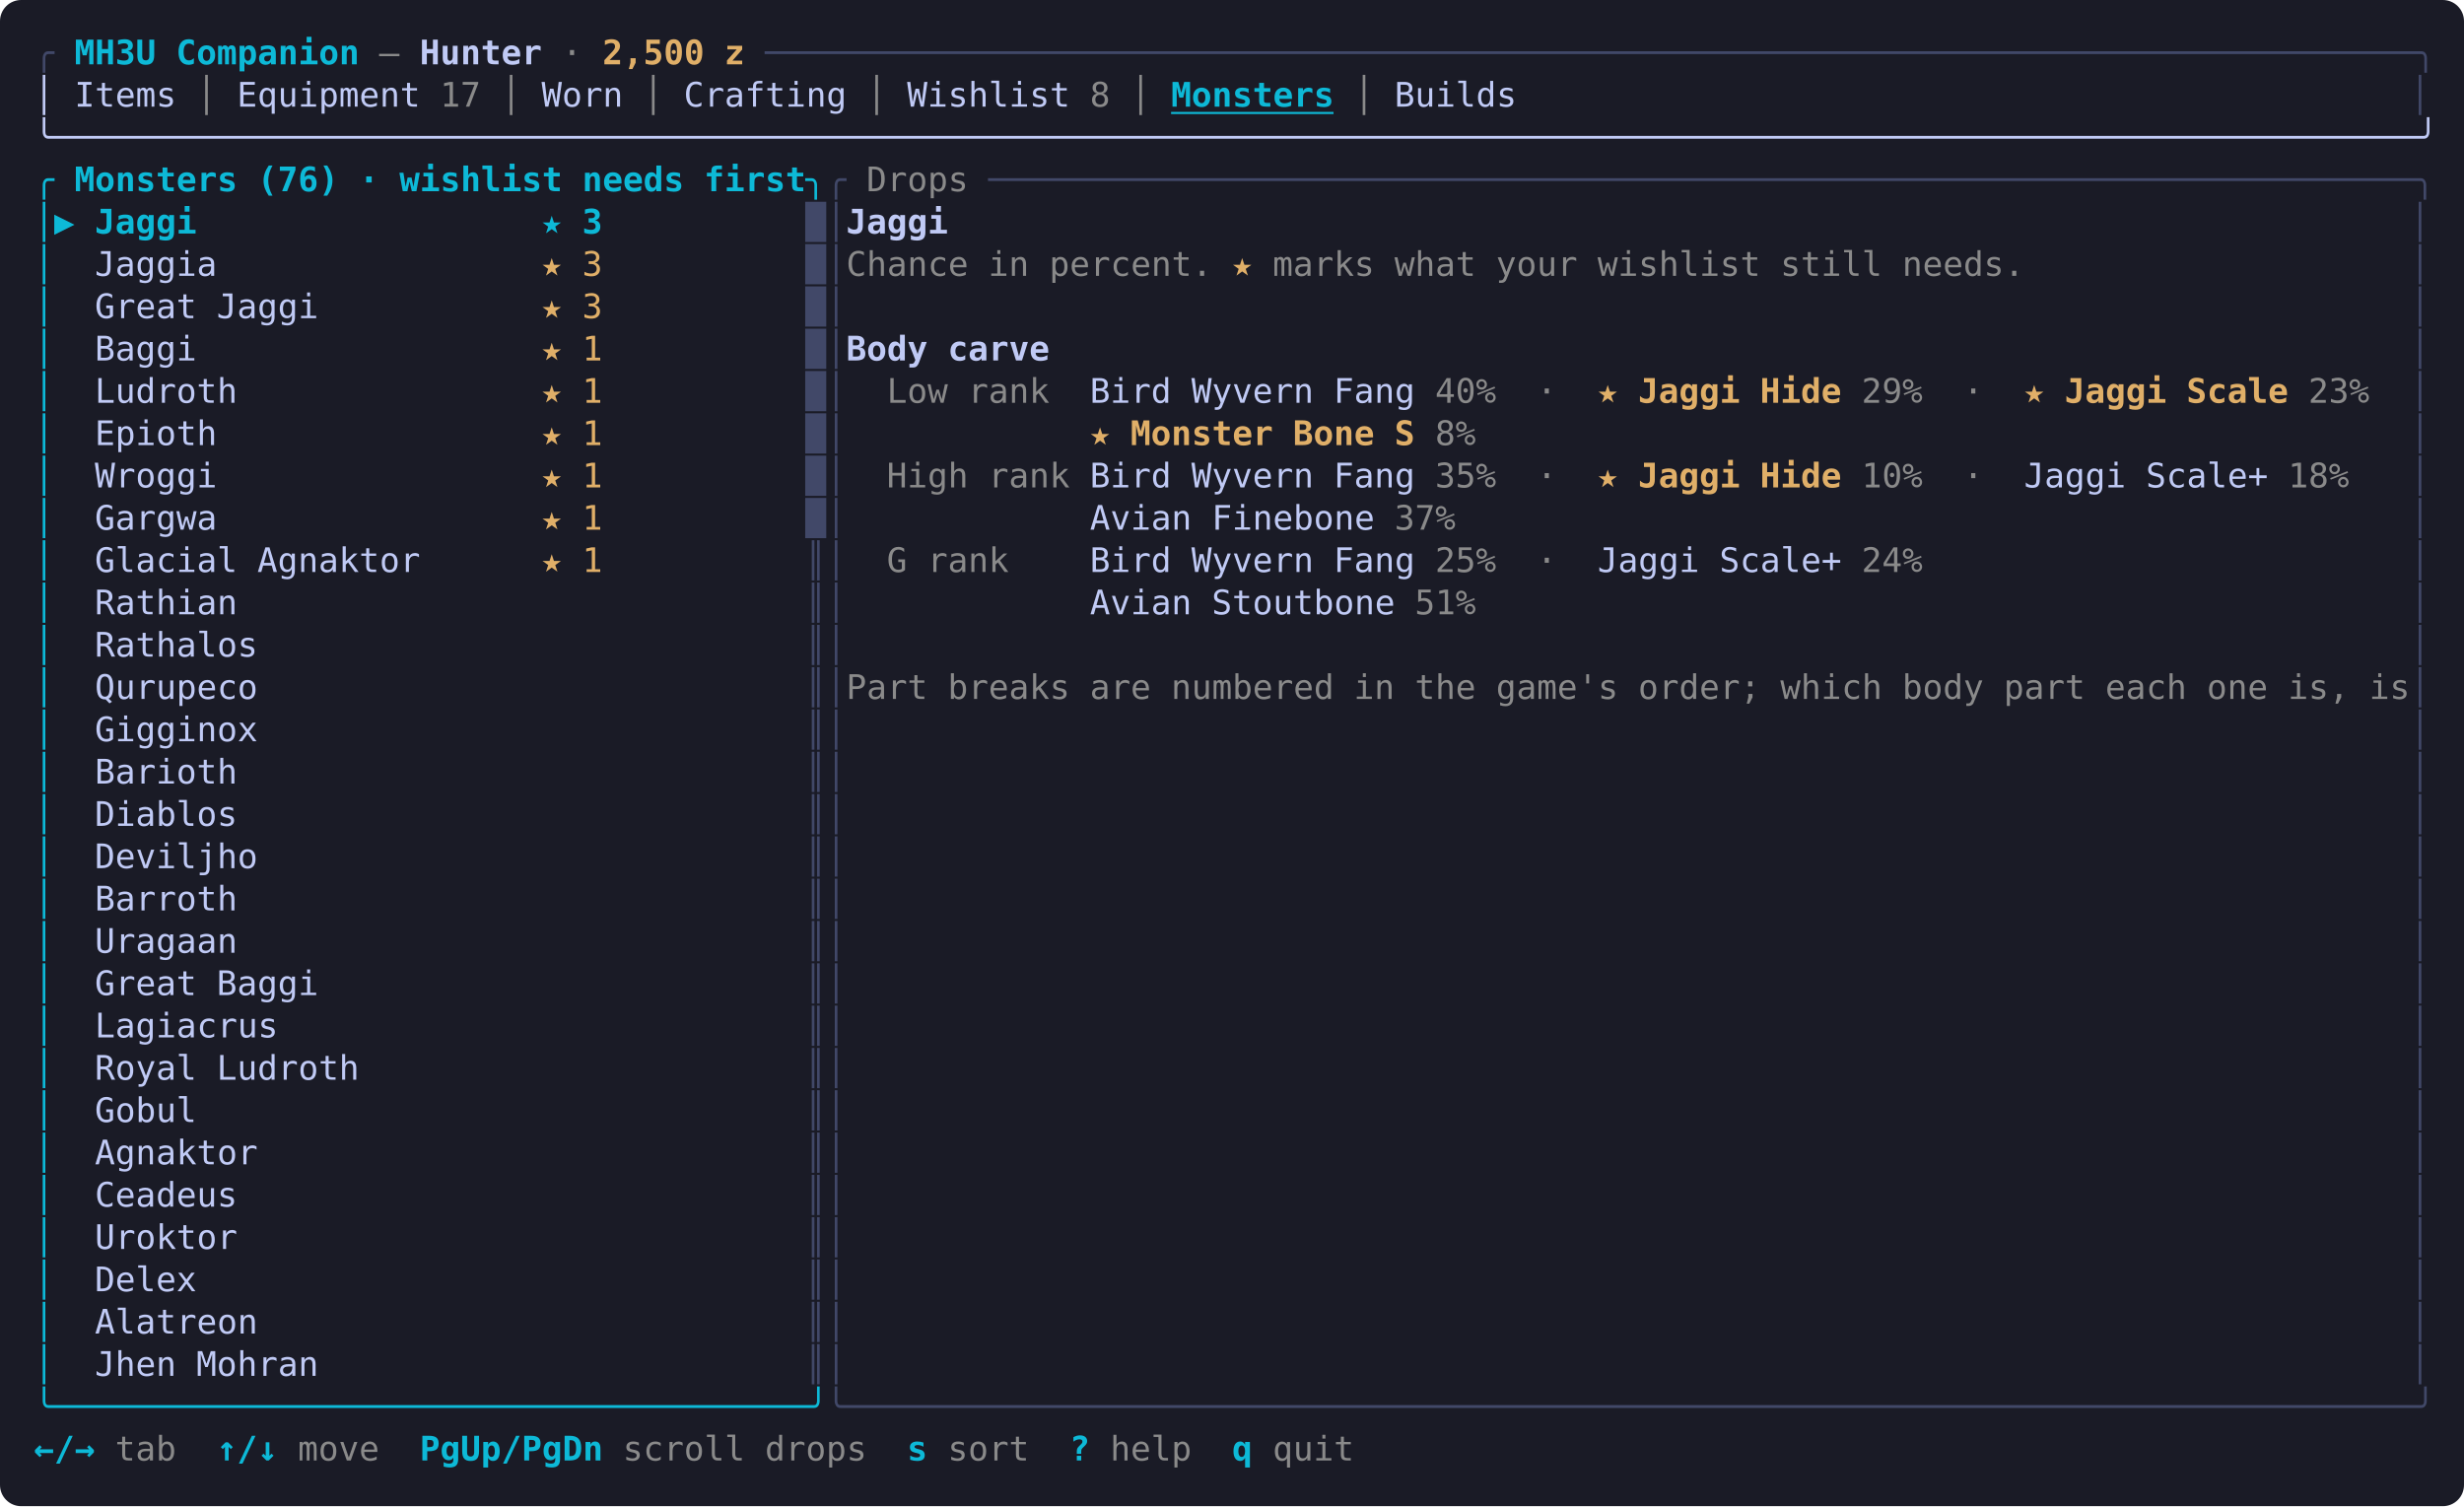
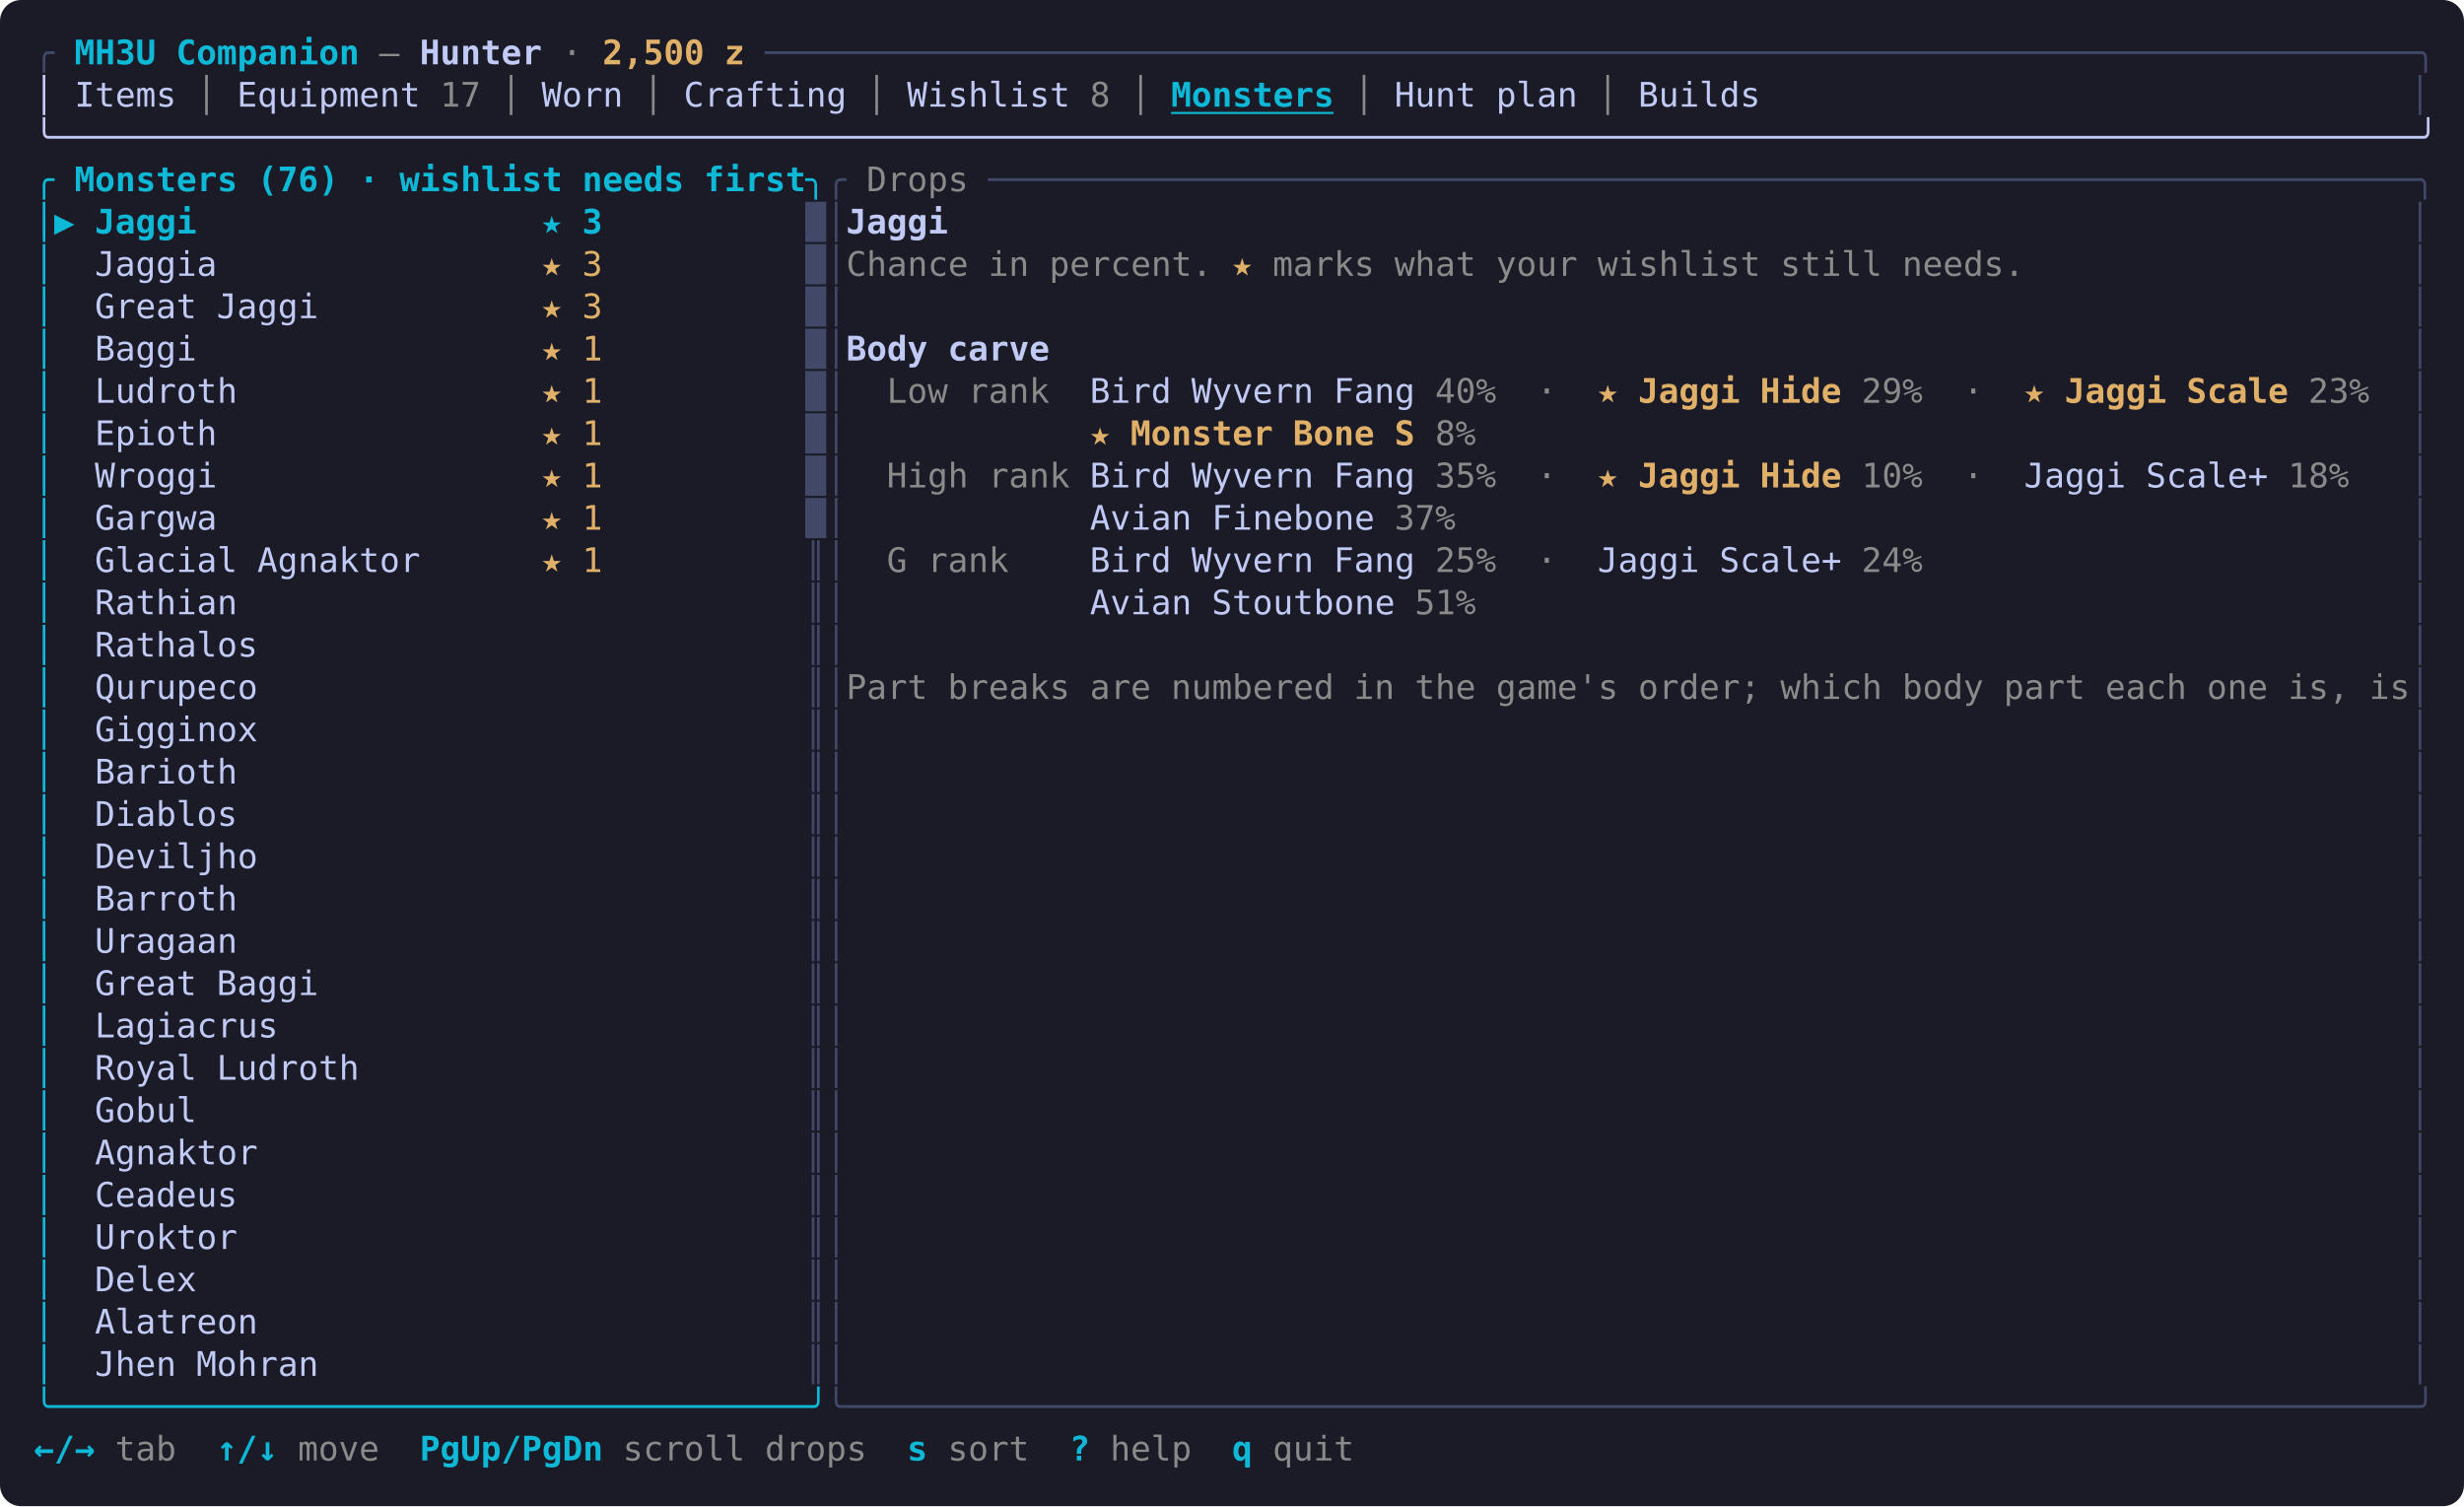
<svg xmlns="http://www.w3.org/2000/svg" width="1164.8" height="712" viewBox="0 0 1164.8 712" role="img">
  <rect width="100%" height="100%" rx="10" fill="#1a1b26" />
  <g font-family="'JetBrains Mono','JetBrainsMono Nerd Font','DejaVu Sans Mono',Menlo,Consolas,monospace" font-size="16">
    <text x="16.0" y="30.4" textLength="9.6" lengthAdjust="spacing" fill="#414868">╭</text>
    <text x="35.2" y="30.4" textLength="38.4" lengthAdjust="spacing" fill="#0db9d7" font-weight="bold">MH3U</text>
    <text x="83.2" y="30.4" textLength="86.4" lengthAdjust="spacing" fill="#0db9d7" font-weight="bold">Companion</text>
    <text x="179.2" y="30.4" textLength="9.6" lengthAdjust="spacing" fill="#8a8a8a">—</text>
    <text x="198.4" y="30.4" textLength="57.6" lengthAdjust="spacing" fill="#c0caf5" font-weight="bold">Hunter</text>
    <text x="265.6" y="30.4" textLength="9.6" lengthAdjust="spacing" fill="#8a8a8a">·</text>
    <text x="284.8" y="30.4" textLength="48.0" lengthAdjust="spacing" fill="#e0af68" font-weight="bold">2,500</text>
    <text x="342.4" y="30.4" textLength="9.6" lengthAdjust="spacing" fill="#e0af68" font-weight="bold">z</text>
    <text x="361.6" y="30.4" textLength="787.2" lengthAdjust="spacing" fill="#414868">─────────────────────────────────────────────────────────────────────────────────╮</text>
    <text x="16.0" y="50.4" textLength="9.6" lengthAdjust="spacing" fill="#c0caf5">│</text>
    <text x="35.2" y="50.4" textLength="48.0" lengthAdjust="spacing" fill="#c0caf5">Items</text>
    <text x="92.8" y="50.4" textLength="9.6" lengthAdjust="spacing" fill="#8a8a8a">│</text>
    <text x="112.0" y="50.4" textLength="86.4" lengthAdjust="spacing" fill="#c0caf5">Equipment</text>
    <text x="208.0" y="50.4" textLength="19.2" lengthAdjust="spacing" fill="#8a8a8a">17</text>
    <text x="236.8" y="50.4" textLength="9.6" lengthAdjust="spacing" fill="#8a8a8a">│</text>
    <text x="256.0" y="50.4" textLength="38.4" lengthAdjust="spacing" fill="#c0caf5">Worn</text>
    <text x="304.0" y="50.4" textLength="9.6" lengthAdjust="spacing" fill="#8a8a8a">│</text>
    <text x="323.2" y="50.4" textLength="76.8" lengthAdjust="spacing" fill="#c0caf5">Crafting</text>
    <text x="409.6" y="50.4" textLength="9.6" lengthAdjust="spacing" fill="#8a8a8a">│</text>
    <text x="428.8" y="50.4" textLength="76.8" lengthAdjust="spacing" fill="#c0caf5">Wishlist</text>
    <text x="515.2" y="50.4" textLength="9.6" lengthAdjust="spacing" fill="#8a8a8a">8</text>
    <text x="534.4" y="50.4" textLength="9.6" lengthAdjust="spacing" fill="#8a8a8a">│</text>
    <text x="553.6" y="50.4" textLength="76.8" lengthAdjust="spacing" fill="#0db9d7" font-weight="bold">Monsters</text>
    <line x1="553.6" y1="53.4" x2="630.4" y2="53.4" stroke="#0db9d7" stroke-width="1" />
    <text x="640.0" y="50.4" textLength="9.6" lengthAdjust="spacing" fill="#8a8a8a">│</text>
-     <text x="659.2" y="50.4" textLength="57.6" lengthAdjust="spacing" fill="#c0caf5">Builds</text>
+     <text x="659.2" y="50.4" textLength="38.4" lengthAdjust="spacing" fill="#c0caf5">Hunt</text>
+     <text x="707.2" y="50.4" textLength="38.4" lengthAdjust="spacing" fill="#c0caf5">plan</text>
+     <text x="755.2" y="50.4" textLength="9.6" lengthAdjust="spacing" fill="#8a8a8a">│</text>
+     <text x="774.4" y="50.4" textLength="57.6" lengthAdjust="spacing" fill="#c0caf5">Builds</text>
    <text x="1139.2" y="50.4" textLength="9.6" lengthAdjust="spacing" fill="#414868">│</text>
    <text x="16.0" y="70.4" textLength="1132.8" lengthAdjust="spacing" fill="#c0caf5">╰────────────────────────────────────────────────────────────────────────────────────────────────────────────────────╯</text>
    <text x="16.0" y="90.4" textLength="9.6" lengthAdjust="spacing" fill="#0db9d7">╭</text>
    <text x="35.2" y="90.4" textLength="76.8" lengthAdjust="spacing" fill="#0db9d7" font-weight="bold">Monsters</text>
    <text x="121.6" y="90.4" textLength="38.4" lengthAdjust="spacing" fill="#0db9d7" font-weight="bold">(76)</text>
    <text x="169.6" y="90.4" textLength="9.6" lengthAdjust="spacing" fill="#0db9d7" font-weight="bold">·</text>
    <text x="188.8" y="90.4" textLength="76.8" lengthAdjust="spacing" fill="#0db9d7" font-weight="bold">wishlist</text>
    <text x="275.2" y="90.4" textLength="48.0" lengthAdjust="spacing" fill="#0db9d7" font-weight="bold">needs</text>
    <text x="332.8" y="90.4" textLength="48.0" lengthAdjust="spacing" fill="#0db9d7" font-weight="bold">first</text>
    <text x="380.8" y="90.4" textLength="9.6" lengthAdjust="spacing" fill="#0db9d7">╮</text>
    <text x="390.4" y="90.4" textLength="9.6" lengthAdjust="spacing" fill="#414868">╭</text>
    <text x="409.6" y="90.4" textLength="48.0" lengthAdjust="spacing" fill="#8a8a8a">Drops</text>
    <text x="467.2" y="90.4" textLength="681.6" lengthAdjust="spacing" fill="#414868">──────────────────────────────────────────────────────────────────────╮</text>
    <text x="16.0" y="110.4" textLength="9.6" lengthAdjust="spacing" fill="#0db9d7">│</text>
    <text x="25.6" y="110.4" textLength="9.6" lengthAdjust="spacing" fill="#0db9d7" font-weight="bold">▶︎</text>
    <text x="44.8" y="110.4" textLength="48.0" lengthAdjust="spacing" fill="#0db9d7" font-weight="bold">Jaggi</text>
    <text x="256.0" y="110.4" textLength="9.6" lengthAdjust="spacing" fill="#0db9d7" font-weight="bold">★︎</text>
    <text x="275.2" y="110.4" textLength="9.6" lengthAdjust="spacing" fill="#0db9d7" font-weight="bold">3</text>
    <text x="380.8" y="110.4" textLength="19.2" lengthAdjust="spacing" fill="#414868">█│</text>
    <text x="400.0" y="110.4" textLength="48.0" lengthAdjust="spacing" fill="#c0caf5" font-weight="bold">Jaggi</text>
    <text x="1139.2" y="110.4" textLength="9.6" lengthAdjust="spacing" fill="#414868">│</text>
    <text x="16.0" y="130.4" textLength="9.6" lengthAdjust="spacing" fill="#0db9d7">│</text>
    <text x="44.8" y="130.4" textLength="57.6" lengthAdjust="spacing" fill="#c0caf5">Jaggia</text>
    <text x="256.0" y="130.4" textLength="9.6" lengthAdjust="spacing" fill="#e0af68">★︎</text>
    <text x="275.2" y="130.4" textLength="9.6" lengthAdjust="spacing" fill="#e0af68">3</text>
    <text x="380.8" y="130.4" textLength="19.2" lengthAdjust="spacing" fill="#414868">█│</text>
    <text x="400.0" y="130.4" textLength="57.6" lengthAdjust="spacing" fill="#8a8a8a">Chance</text>
    <text x="467.2" y="130.4" textLength="19.2" lengthAdjust="spacing" fill="#8a8a8a">in</text>
    <text x="496.0" y="130.4" textLength="76.8" lengthAdjust="spacing" fill="#8a8a8a">percent.</text>
    <text x="582.4" y="130.4" textLength="9.6" lengthAdjust="spacing" fill="#e0af68">★︎</text>
    <text x="601.6" y="130.4" textLength="48.0" lengthAdjust="spacing" fill="#8a8a8a">marks</text>
    <text x="659.2" y="130.4" textLength="38.4" lengthAdjust="spacing" fill="#8a8a8a">what</text>
    <text x="707.2" y="130.4" textLength="38.4" lengthAdjust="spacing" fill="#8a8a8a">your</text>
    <text x="755.2" y="130.4" textLength="76.8" lengthAdjust="spacing" fill="#8a8a8a">wishlist</text>
    <text x="841.6" y="130.4" textLength="48.0" lengthAdjust="spacing" fill="#8a8a8a">still</text>
    <text x="899.2" y="130.4" textLength="57.6" lengthAdjust="spacing" fill="#8a8a8a">needs.</text>
    <text x="1139.2" y="130.4" textLength="9.6" lengthAdjust="spacing" fill="#414868">│</text>
    <text x="16.0" y="150.4" textLength="9.6" lengthAdjust="spacing" fill="#0db9d7">│</text>
    <text x="44.8" y="150.4" textLength="48.0" lengthAdjust="spacing" fill="#c0caf5">Great</text>
    <text x="102.4" y="150.4" textLength="48.0" lengthAdjust="spacing" fill="#c0caf5">Jaggi</text>
    <text x="256.0" y="150.4" textLength="9.6" lengthAdjust="spacing" fill="#e0af68">★︎</text>
    <text x="275.2" y="150.4" textLength="9.6" lengthAdjust="spacing" fill="#e0af68">3</text>
    <text x="380.8" y="150.4" textLength="19.2" lengthAdjust="spacing" fill="#414868">█│</text>
    <text x="1139.2" y="150.4" textLength="9.6" lengthAdjust="spacing" fill="#414868">│</text>
    <text x="16.0" y="170.4" textLength="9.6" lengthAdjust="spacing" fill="#0db9d7">│</text>
    <text x="44.8" y="170.4" textLength="48.0" lengthAdjust="spacing" fill="#c0caf5">Baggi</text>
    <text x="256.0" y="170.4" textLength="9.6" lengthAdjust="spacing" fill="#e0af68">★︎</text>
    <text x="275.2" y="170.4" textLength="9.6" lengthAdjust="spacing" fill="#e0af68">1</text>
    <text x="380.8" y="170.4" textLength="19.2" lengthAdjust="spacing" fill="#414868">█│</text>
    <text x="400.0" y="170.4" textLength="38.4" lengthAdjust="spacing" fill="#c0caf5" font-weight="bold">Body</text>
    <text x="448.0" y="170.4" textLength="48.0" lengthAdjust="spacing" fill="#c0caf5" font-weight="bold">carve</text>
    <text x="1139.2" y="170.4" textLength="9.6" lengthAdjust="spacing" fill="#414868">│</text>
    <text x="16.0" y="190.4" textLength="9.6" lengthAdjust="spacing" fill="#0db9d7">│</text>
    <text x="44.8" y="190.4" textLength="67.2" lengthAdjust="spacing" fill="#c0caf5">Ludroth</text>
    <text x="256.0" y="190.4" textLength="9.6" lengthAdjust="spacing" fill="#e0af68">★︎</text>
    <text x="275.2" y="190.4" textLength="9.6" lengthAdjust="spacing" fill="#e0af68">1</text>
    <text x="380.8" y="190.4" textLength="19.2" lengthAdjust="spacing" fill="#414868">█│</text>
    <text x="419.2" y="190.4" textLength="28.8" lengthAdjust="spacing" fill="#8a8a8a">Low</text>
    <text x="457.6" y="190.4" textLength="38.4" lengthAdjust="spacing" fill="#8a8a8a">rank</text>
    <text x="515.2" y="190.4" textLength="38.4" lengthAdjust="spacing" fill="#c0caf5">Bird</text>
    <text x="563.2" y="190.4" textLength="57.6" lengthAdjust="spacing" fill="#c0caf5">Wyvern</text>
    <text x="630.4" y="190.4" textLength="38.4" lengthAdjust="spacing" fill="#c0caf5">Fang</text>
    <text x="678.4" y="190.4" textLength="28.8" lengthAdjust="spacing" fill="#8a8a8a">40%</text>
    <text x="726.4" y="190.4" textLength="9.6" lengthAdjust="spacing" fill="#8a8a8a">·</text>
    <text x="755.2" y="190.4" textLength="9.6" lengthAdjust="spacing" fill="#e0af68" font-weight="bold">★︎</text>
    <text x="774.4" y="190.4" textLength="48.0" lengthAdjust="spacing" fill="#e0af68" font-weight="bold">Jaggi</text>
    <text x="832.0" y="190.4" textLength="38.4" lengthAdjust="spacing" fill="#e0af68" font-weight="bold">Hide</text>
    <text x="880.0" y="190.4" textLength="28.8" lengthAdjust="spacing" fill="#8a8a8a">29%</text>
    <text x="928.0" y="190.4" textLength="9.6" lengthAdjust="spacing" fill="#8a8a8a">·</text>
    <text x="956.8" y="190.4" textLength="9.6" lengthAdjust="spacing" fill="#e0af68" font-weight="bold">★︎</text>
    <text x="976.0" y="190.4" textLength="48.0" lengthAdjust="spacing" fill="#e0af68" font-weight="bold">Jaggi</text>
    <text x="1033.6" y="190.4" textLength="48.0" lengthAdjust="spacing" fill="#e0af68" font-weight="bold">Scale</text>
    <text x="1091.2" y="190.4" textLength="28.8" lengthAdjust="spacing" fill="#8a8a8a">23%</text>
    <text x="1139.2" y="190.4" textLength="9.6" lengthAdjust="spacing" fill="#414868">│</text>
    <text x="16.0" y="210.4" textLength="9.6" lengthAdjust="spacing" fill="#0db9d7">│</text>
    <text x="44.8" y="210.4" textLength="57.6" lengthAdjust="spacing" fill="#c0caf5">Epioth</text>
    <text x="256.0" y="210.4" textLength="9.6" lengthAdjust="spacing" fill="#e0af68">★︎</text>
    <text x="275.2" y="210.4" textLength="9.6" lengthAdjust="spacing" fill="#e0af68">1</text>
    <text x="380.8" y="210.4" textLength="19.2" lengthAdjust="spacing" fill="#414868">█│</text>
    <text x="515.2" y="210.4" textLength="9.6" lengthAdjust="spacing" fill="#e0af68" font-weight="bold">★︎</text>
    <text x="534.4" y="210.4" textLength="67.2" lengthAdjust="spacing" fill="#e0af68" font-weight="bold">Monster</text>
    <text x="611.2" y="210.4" textLength="38.4" lengthAdjust="spacing" fill="#e0af68" font-weight="bold">Bone</text>
    <text x="659.2" y="210.4" textLength="9.6" lengthAdjust="spacing" fill="#e0af68" font-weight="bold">S</text>
    <text x="678.4" y="210.4" textLength="19.2" lengthAdjust="spacing" fill="#8a8a8a">8%</text>
    <text x="1139.2" y="210.4" textLength="9.6" lengthAdjust="spacing" fill="#414868">│</text>
    <text x="16.0" y="230.4" textLength="9.6" lengthAdjust="spacing" fill="#0db9d7">│</text>
    <text x="44.8" y="230.4" textLength="57.6" lengthAdjust="spacing" fill="#c0caf5">Wroggi</text>
    <text x="256.0" y="230.4" textLength="9.6" lengthAdjust="spacing" fill="#e0af68">★︎</text>
    <text x="275.2" y="230.4" textLength="9.6" lengthAdjust="spacing" fill="#e0af68">1</text>
    <text x="380.8" y="230.4" textLength="19.2" lengthAdjust="spacing" fill="#414868">█│</text>
    <text x="419.2" y="230.4" textLength="38.4" lengthAdjust="spacing" fill="#8a8a8a">High</text>
    <text x="467.2" y="230.4" textLength="38.4" lengthAdjust="spacing" fill="#8a8a8a">rank</text>
    <text x="515.2" y="230.4" textLength="38.4" lengthAdjust="spacing" fill="#c0caf5">Bird</text>
    <text x="563.2" y="230.4" textLength="57.6" lengthAdjust="spacing" fill="#c0caf5">Wyvern</text>
    <text x="630.4" y="230.4" textLength="38.4" lengthAdjust="spacing" fill="#c0caf5">Fang</text>
    <text x="678.4" y="230.4" textLength="28.8" lengthAdjust="spacing" fill="#8a8a8a">35%</text>
    <text x="726.4" y="230.4" textLength="9.6" lengthAdjust="spacing" fill="#8a8a8a">·</text>
    <text x="755.2" y="230.4" textLength="9.6" lengthAdjust="spacing" fill="#e0af68" font-weight="bold">★︎</text>
    <text x="774.4" y="230.4" textLength="48.0" lengthAdjust="spacing" fill="#e0af68" font-weight="bold">Jaggi</text>
    <text x="832.0" y="230.4" textLength="38.4" lengthAdjust="spacing" fill="#e0af68" font-weight="bold">Hide</text>
    <text x="880.0" y="230.4" textLength="28.8" lengthAdjust="spacing" fill="#8a8a8a">10%</text>
    <text x="928.0" y="230.4" textLength="9.6" lengthAdjust="spacing" fill="#8a8a8a">·</text>
    <text x="956.8" y="230.4" textLength="48.0" lengthAdjust="spacing" fill="#c0caf5">Jaggi</text>
    <text x="1014.4" y="230.4" textLength="57.6" lengthAdjust="spacing" fill="#c0caf5">Scale+</text>
    <text x="1081.6" y="230.4" textLength="28.8" lengthAdjust="spacing" fill="#8a8a8a">18%</text>
    <text x="1139.2" y="230.4" textLength="9.6" lengthAdjust="spacing" fill="#414868">│</text>
    <text x="16.0" y="250.4" textLength="9.6" lengthAdjust="spacing" fill="#0db9d7">│</text>
    <text x="44.8" y="250.4" textLength="57.6" lengthAdjust="spacing" fill="#c0caf5">Gargwa</text>
    <text x="256.0" y="250.4" textLength="9.6" lengthAdjust="spacing" fill="#e0af68">★︎</text>
    <text x="275.2" y="250.4" textLength="9.6" lengthAdjust="spacing" fill="#e0af68">1</text>
    <text x="380.8" y="250.4" textLength="19.2" lengthAdjust="spacing" fill="#414868">█│</text>
    <text x="515.2" y="250.4" textLength="48.0" lengthAdjust="spacing" fill="#c0caf5">Avian</text>
    <text x="572.8" y="250.4" textLength="76.8" lengthAdjust="spacing" fill="#c0caf5">Finebone</text>
    <text x="659.2" y="250.4" textLength="28.8" lengthAdjust="spacing" fill="#8a8a8a">37%</text>
    <text x="1139.2" y="250.4" textLength="9.6" lengthAdjust="spacing" fill="#414868">│</text>
    <text x="16.0" y="270.4" textLength="9.6" lengthAdjust="spacing" fill="#0db9d7">│</text>
    <text x="44.8" y="270.4" textLength="67.2" lengthAdjust="spacing" fill="#c0caf5">Glacial</text>
    <text x="121.6" y="270.4" textLength="76.8" lengthAdjust="spacing" fill="#c0caf5">Agnaktor</text>
    <text x="256.0" y="270.4" textLength="9.6" lengthAdjust="spacing" fill="#e0af68">★︎</text>
    <text x="275.2" y="270.4" textLength="9.6" lengthAdjust="spacing" fill="#e0af68">1</text>
    <text x="380.8" y="270.4" textLength="19.2" lengthAdjust="spacing" fill="#414868">║│</text>
    <text x="419.2" y="270.4" textLength="9.6" lengthAdjust="spacing" fill="#8a8a8a">G</text>
    <text x="438.4" y="270.4" textLength="38.4" lengthAdjust="spacing" fill="#8a8a8a">rank</text>
    <text x="515.2" y="270.4" textLength="38.4" lengthAdjust="spacing" fill="#c0caf5">Bird</text>
    <text x="563.2" y="270.4" textLength="57.6" lengthAdjust="spacing" fill="#c0caf5">Wyvern</text>
    <text x="630.4" y="270.4" textLength="38.4" lengthAdjust="spacing" fill="#c0caf5">Fang</text>
    <text x="678.4" y="270.4" textLength="28.8" lengthAdjust="spacing" fill="#8a8a8a">25%</text>
    <text x="726.4" y="270.4" textLength="9.6" lengthAdjust="spacing" fill="#8a8a8a">·</text>
    <text x="755.2" y="270.4" textLength="48.0" lengthAdjust="spacing" fill="#c0caf5">Jaggi</text>
    <text x="812.8" y="270.4" textLength="57.6" lengthAdjust="spacing" fill="#c0caf5">Scale+</text>
    <text x="880.0" y="270.4" textLength="28.8" lengthAdjust="spacing" fill="#8a8a8a">24%</text>
    <text x="1139.2" y="270.4" textLength="9.6" lengthAdjust="spacing" fill="#414868">│</text>
    <text x="16.0" y="290.4" textLength="9.6" lengthAdjust="spacing" fill="#0db9d7">│</text>
    <text x="44.8" y="290.4" textLength="67.2" lengthAdjust="spacing" fill="#c0caf5">Rathian</text>
    <text x="380.8" y="290.4" textLength="19.2" lengthAdjust="spacing" fill="#414868">║│</text>
    <text x="515.2" y="290.4" textLength="48.0" lengthAdjust="spacing" fill="#c0caf5">Avian</text>
    <text x="572.8" y="290.4" textLength="86.4" lengthAdjust="spacing" fill="#c0caf5">Stoutbone</text>
    <text x="668.8" y="290.4" textLength="28.8" lengthAdjust="spacing" fill="#8a8a8a">51%</text>
    <text x="1139.2" y="290.4" textLength="9.6" lengthAdjust="spacing" fill="#414868">│</text>
    <text x="16.0" y="310.4" textLength="9.6" lengthAdjust="spacing" fill="#0db9d7">│</text>
    <text x="44.8" y="310.4" textLength="76.8" lengthAdjust="spacing" fill="#c0caf5">Rathalos</text>
    <text x="380.8" y="310.4" textLength="19.2" lengthAdjust="spacing" fill="#414868">║│</text>
    <text x="1139.2" y="310.4" textLength="9.6" lengthAdjust="spacing" fill="#414868">│</text>
    <text x="16.0" y="330.4" textLength="9.6" lengthAdjust="spacing" fill="#0db9d7">│</text>
    <text x="44.8" y="330.4" textLength="76.8" lengthAdjust="spacing" fill="#c0caf5">Qurupeco</text>
    <text x="380.8" y="330.4" textLength="19.2" lengthAdjust="spacing" fill="#414868">║│</text>
    <text x="400.0" y="330.4" textLength="38.4" lengthAdjust="spacing" fill="#8a8a8a">Part</text>
    <text x="448.0" y="330.4" textLength="57.6" lengthAdjust="spacing" fill="#8a8a8a">breaks</text>
    <text x="515.2" y="330.4" textLength="28.8" lengthAdjust="spacing" fill="#8a8a8a">are</text>
    <text x="553.6" y="330.4" textLength="76.8" lengthAdjust="spacing" fill="#8a8a8a">numbered</text>
    <text x="640.0" y="330.4" textLength="19.2" lengthAdjust="spacing" fill="#8a8a8a">in</text>
    <text x="668.8" y="330.4" textLength="28.8" lengthAdjust="spacing" fill="#8a8a8a">the</text>
    <text x="707.2" y="330.4" textLength="57.6" lengthAdjust="spacing" fill="#8a8a8a">game's</text>
    <text x="774.4" y="330.4" textLength="57.6" lengthAdjust="spacing" fill="#8a8a8a">order;</text>
    <text x="841.6" y="330.4" textLength="48.0" lengthAdjust="spacing" fill="#8a8a8a">which</text>
    <text x="899.2" y="330.4" textLength="38.4" lengthAdjust="spacing" fill="#8a8a8a">body</text>
    <text x="947.2" y="330.4" textLength="38.4" lengthAdjust="spacing" fill="#8a8a8a">part</text>
    <text x="995.2" y="330.4" textLength="38.4" lengthAdjust="spacing" fill="#8a8a8a">each</text>
    <text x="1043.2" y="330.4" textLength="28.8" lengthAdjust="spacing" fill="#8a8a8a">one</text>
    <text x="1081.6" y="330.4" textLength="28.8" lengthAdjust="spacing" fill="#8a8a8a">is,</text>
    <text x="1120.0" y="330.4" textLength="19.2" lengthAdjust="spacing" fill="#8a8a8a">is</text>
    <text x="1139.2" y="330.4" textLength="9.6" lengthAdjust="spacing" fill="#414868">│</text>
    <text x="16.0" y="350.4" textLength="9.6" lengthAdjust="spacing" fill="#0db9d7">│</text>
    <text x="44.8" y="350.4" textLength="76.8" lengthAdjust="spacing" fill="#c0caf5">Gigginox</text>
    <text x="380.8" y="350.4" textLength="19.2" lengthAdjust="spacing" fill="#414868">║│</text>
    <text x="1139.2" y="350.4" textLength="9.6" lengthAdjust="spacing" fill="#414868">│</text>
    <text x="16.0" y="370.4" textLength="9.6" lengthAdjust="spacing" fill="#0db9d7">│</text>
    <text x="44.8" y="370.4" textLength="67.2" lengthAdjust="spacing" fill="#c0caf5">Barioth</text>
    <text x="380.8" y="370.4" textLength="19.2" lengthAdjust="spacing" fill="#414868">║│</text>
    <text x="1139.2" y="370.4" textLength="9.6" lengthAdjust="spacing" fill="#414868">│</text>
    <text x="16.0" y="390.4" textLength="9.6" lengthAdjust="spacing" fill="#0db9d7">│</text>
    <text x="44.8" y="390.4" textLength="67.2" lengthAdjust="spacing" fill="#c0caf5">Diablos</text>
    <text x="380.8" y="390.4" textLength="19.2" lengthAdjust="spacing" fill="#414868">║│</text>
    <text x="1139.2" y="390.4" textLength="9.6" lengthAdjust="spacing" fill="#414868">│</text>
    <text x="16.0" y="410.4" textLength="9.6" lengthAdjust="spacing" fill="#0db9d7">│</text>
    <text x="44.8" y="410.4" textLength="76.8" lengthAdjust="spacing" fill="#c0caf5">Deviljho</text>
    <text x="380.8" y="410.4" textLength="19.2" lengthAdjust="spacing" fill="#414868">║│</text>
    <text x="1139.2" y="410.4" textLength="9.6" lengthAdjust="spacing" fill="#414868">│</text>
    <text x="16.0" y="430.4" textLength="9.6" lengthAdjust="spacing" fill="#0db9d7">│</text>
    <text x="44.8" y="430.4" textLength="67.2" lengthAdjust="spacing" fill="#c0caf5">Barroth</text>
    <text x="380.8" y="430.4" textLength="19.2" lengthAdjust="spacing" fill="#414868">║│</text>
    <text x="1139.2" y="430.4" textLength="9.6" lengthAdjust="spacing" fill="#414868">│</text>
    <text x="16.0" y="450.4" textLength="9.6" lengthAdjust="spacing" fill="#0db9d7">│</text>
    <text x="44.8" y="450.4" textLength="67.2" lengthAdjust="spacing" fill="#c0caf5">Uragaan</text>
    <text x="380.8" y="450.4" textLength="19.2" lengthAdjust="spacing" fill="#414868">║│</text>
    <text x="1139.2" y="450.4" textLength="9.6" lengthAdjust="spacing" fill="#414868">│</text>
    <text x="16.0" y="470.4" textLength="9.6" lengthAdjust="spacing" fill="#0db9d7">│</text>
    <text x="44.8" y="470.4" textLength="48.0" lengthAdjust="spacing" fill="#c0caf5">Great</text>
    <text x="102.4" y="470.4" textLength="48.0" lengthAdjust="spacing" fill="#c0caf5">Baggi</text>
    <text x="380.8" y="470.4" textLength="19.2" lengthAdjust="spacing" fill="#414868">║│</text>
    <text x="1139.2" y="470.4" textLength="9.6" lengthAdjust="spacing" fill="#414868">│</text>
    <text x="16.0" y="490.4" textLength="9.6" lengthAdjust="spacing" fill="#0db9d7">│</text>
    <text x="44.8" y="490.4" textLength="86.4" lengthAdjust="spacing" fill="#c0caf5">Lagiacrus</text>
    <text x="380.8" y="490.4" textLength="19.2" lengthAdjust="spacing" fill="#414868">║│</text>
    <text x="1139.2" y="490.4" textLength="9.6" lengthAdjust="spacing" fill="#414868">│</text>
    <text x="16.0" y="510.4" textLength="9.6" lengthAdjust="spacing" fill="#0db9d7">│</text>
    <text x="44.8" y="510.4" textLength="48.0" lengthAdjust="spacing" fill="#c0caf5">Royal</text>
    <text x="102.4" y="510.4" textLength="67.2" lengthAdjust="spacing" fill="#c0caf5">Ludroth</text>
    <text x="380.8" y="510.4" textLength="19.2" lengthAdjust="spacing" fill="#414868">║│</text>
    <text x="1139.2" y="510.4" textLength="9.6" lengthAdjust="spacing" fill="#414868">│</text>
    <text x="16.0" y="530.4" textLength="9.6" lengthAdjust="spacing" fill="#0db9d7">│</text>
    <text x="44.8" y="530.4" textLength="48.0" lengthAdjust="spacing" fill="#c0caf5">Gobul</text>
    <text x="380.8" y="530.4" textLength="19.2" lengthAdjust="spacing" fill="#414868">║│</text>
    <text x="1139.2" y="530.4" textLength="9.6" lengthAdjust="spacing" fill="#414868">│</text>
    <text x="16.0" y="550.4" textLength="9.6" lengthAdjust="spacing" fill="#0db9d7">│</text>
    <text x="44.8" y="550.4" textLength="76.8" lengthAdjust="spacing" fill="#c0caf5">Agnaktor</text>
    <text x="380.8" y="550.4" textLength="19.2" lengthAdjust="spacing" fill="#414868">║│</text>
    <text x="1139.2" y="550.4" textLength="9.6" lengthAdjust="spacing" fill="#414868">│</text>
    <text x="16.0" y="570.4" textLength="9.6" lengthAdjust="spacing" fill="#0db9d7">│</text>
    <text x="44.8" y="570.4" textLength="67.2" lengthAdjust="spacing" fill="#c0caf5">Ceadeus</text>
    <text x="380.8" y="570.4" textLength="19.2" lengthAdjust="spacing" fill="#414868">║│</text>
    <text x="1139.2" y="570.4" textLength="9.6" lengthAdjust="spacing" fill="#414868">│</text>
    <text x="16.0" y="590.4" textLength="9.6" lengthAdjust="spacing" fill="#0db9d7">│</text>
    <text x="44.8" y="590.4" textLength="67.2" lengthAdjust="spacing" fill="#c0caf5">Uroktor</text>
    <text x="380.8" y="590.4" textLength="19.2" lengthAdjust="spacing" fill="#414868">║│</text>
    <text x="1139.2" y="590.4" textLength="9.6" lengthAdjust="spacing" fill="#414868">│</text>
    <text x="16.0" y="610.4" textLength="9.6" lengthAdjust="spacing" fill="#0db9d7">│</text>
    <text x="44.8" y="610.4" textLength="48.0" lengthAdjust="spacing" fill="#c0caf5">Delex</text>
    <text x="380.8" y="610.4" textLength="19.2" lengthAdjust="spacing" fill="#414868">║│</text>
    <text x="1139.2" y="610.4" textLength="9.6" lengthAdjust="spacing" fill="#414868">│</text>
    <text x="16.0" y="630.4" textLength="9.6" lengthAdjust="spacing" fill="#0db9d7">│</text>
    <text x="44.8" y="630.4" textLength="76.8" lengthAdjust="spacing" fill="#c0caf5">Alatreon</text>
    <text x="380.8" y="630.4" textLength="19.2" lengthAdjust="spacing" fill="#414868">║│</text>
    <text x="1139.2" y="630.4" textLength="9.6" lengthAdjust="spacing" fill="#414868">│</text>
    <text x="16.0" y="650.4" textLength="9.6" lengthAdjust="spacing" fill="#0db9d7">│</text>
    <text x="44.8" y="650.4" textLength="38.4" lengthAdjust="spacing" fill="#c0caf5">Jhen</text>
    <text x="92.8" y="650.4" textLength="57.6" lengthAdjust="spacing" fill="#c0caf5">Mohran</text>
    <text x="380.8" y="650.4" textLength="19.2" lengthAdjust="spacing" fill="#414868">║│</text>
    <text x="1139.2" y="650.4" textLength="9.6" lengthAdjust="spacing" fill="#414868">│</text>
    <text x="16.0" y="670.4" textLength="374.4" lengthAdjust="spacing" fill="#0db9d7">╰─────────────────────────────────────╯</text>
    <text x="390.4" y="670.4" textLength="758.4" lengthAdjust="spacing" fill="#414868">╰─────────────────────────────────────────────────────────────────────────────╯</text>
    <text x="16.0" y="690.4" textLength="28.8" lengthAdjust="spacing" fill="#0db9d7" font-weight="bold">←/→</text>
    <text x="54.4" y="690.4" textLength="28.8" lengthAdjust="spacing" fill="#8a8a8a">tab</text>
    <text x="102.4" y="690.4" textLength="28.8" lengthAdjust="spacing" fill="#0db9d7" font-weight="bold">↑/↓</text>
    <text x="140.8" y="690.4" textLength="38.4" lengthAdjust="spacing" fill="#8a8a8a">move</text>
    <text x="198.4" y="690.4" textLength="86.4" lengthAdjust="spacing" fill="#0db9d7" font-weight="bold">PgUp/PgDn</text>
    <text x="294.4" y="690.4" textLength="57.6" lengthAdjust="spacing" fill="#8a8a8a">scroll</text>
    <text x="361.6" y="690.4" textLength="48.0" lengthAdjust="spacing" fill="#8a8a8a">drops</text>
    <text x="428.8" y="690.4" textLength="9.6" lengthAdjust="spacing" fill="#0db9d7" font-weight="bold">s</text>
    <text x="448.0" y="690.4" textLength="38.4" lengthAdjust="spacing" fill="#8a8a8a">sort</text>
    <text x="505.6" y="690.4" textLength="9.6" lengthAdjust="spacing" fill="#0db9d7" font-weight="bold">?</text>
    <text x="524.8" y="690.4" textLength="38.4" lengthAdjust="spacing" fill="#8a8a8a">help</text>
    <text x="582.4" y="690.4" textLength="9.6" lengthAdjust="spacing" fill="#0db9d7" font-weight="bold">q</text>
    <text x="601.6" y="690.4" textLength="38.4" lengthAdjust="spacing" fill="#8a8a8a">quit</text>
  </g>
</svg>
